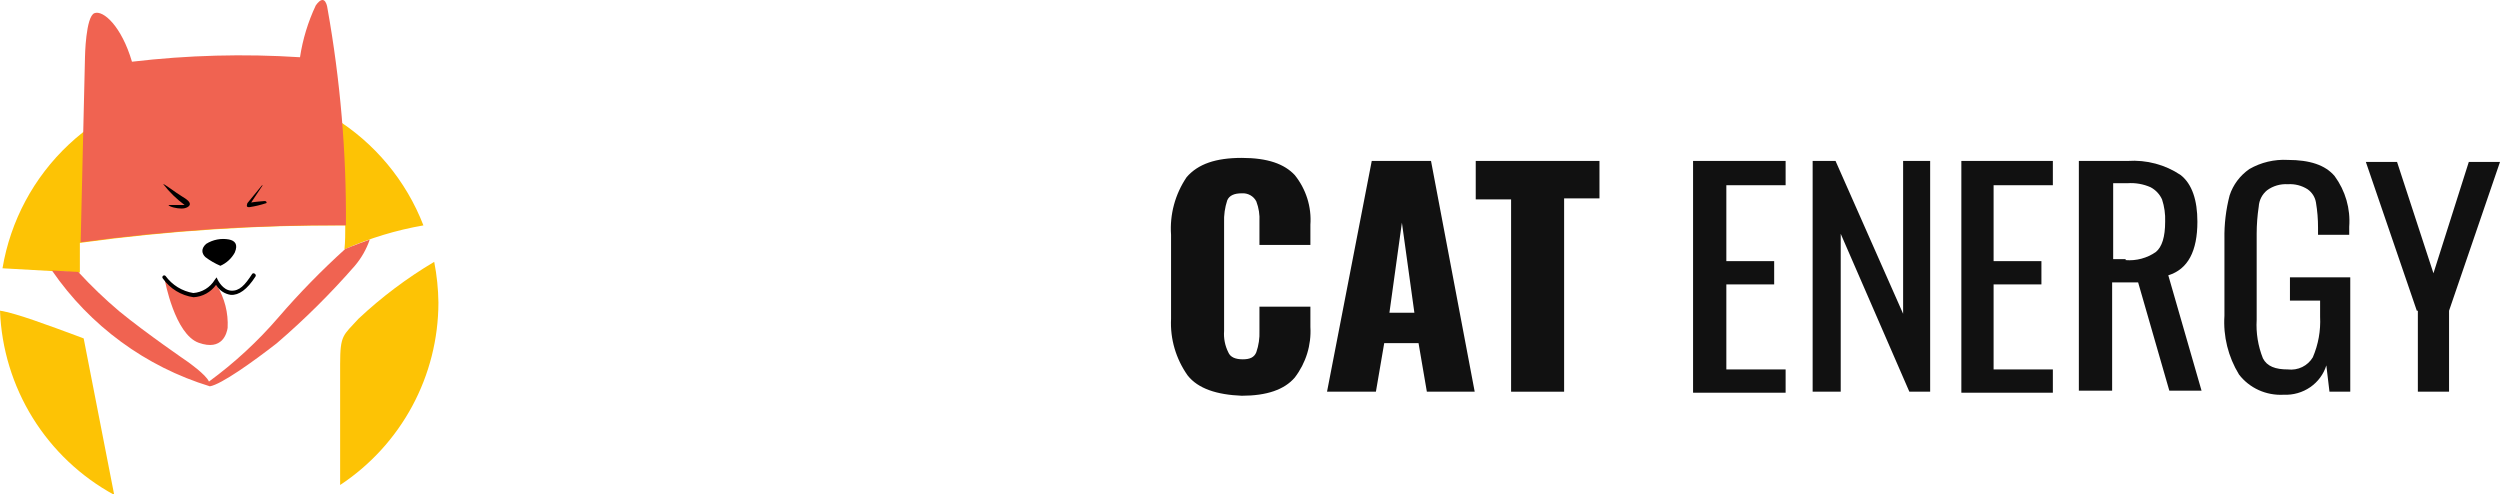
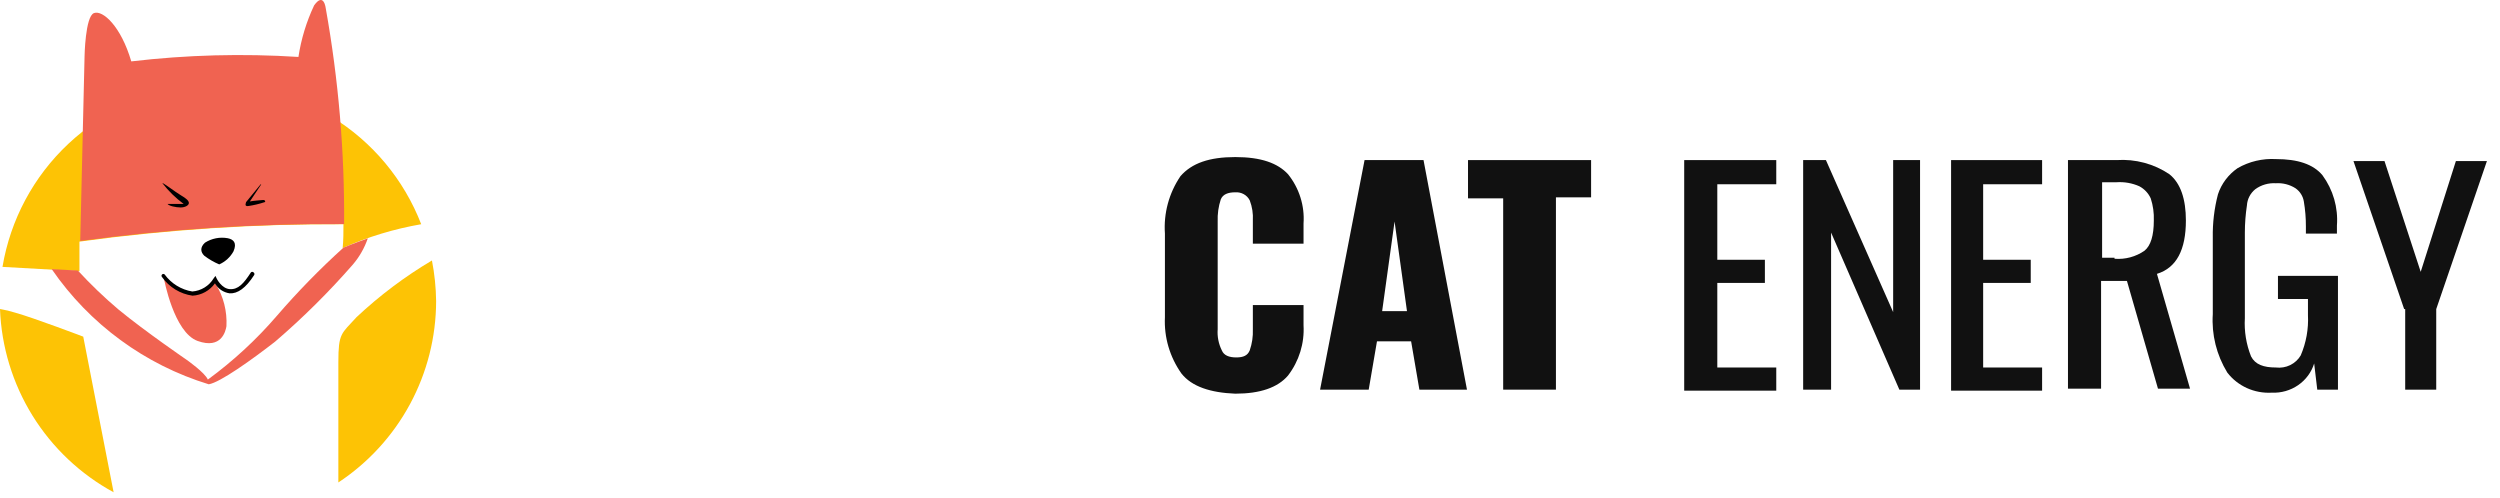
- <svg xmlns="http://www.w3.org/2000/svg">
-   <g clip-path="url(#clip0)">
+ <svg xmlns="http://www.w3.org/2000/svg" preserveAspectRatio="none" viewBox="0 0 191 38">
+   <g>
    <path d="M6.07 20.72V18.46C12.754 17.542 19.494 17.098 26.24 17.13C26.24 17.73 26.24 18.34 26.18 18.95C28.098 18.099 30.113 17.488 32.18 17.13C30.863 13.722 28.462 10.841 25.347 8.931C22.232 7.021 18.576 6.186 14.941 6.557C11.306 6.927 7.894 8.482 5.229 10.981C2.563 13.48 0.793 16.786 0.19 20.39L6.07 20.72Z" fill="#FDC305" />
    <path d="M27.24 24.23C26.08 25.51 25.85 25.43 25.85 27.68C25.85 28.59 25.85 32.58 25.85 36.86C28.142 35.346 30.024 33.288 31.328 30.869C32.632 28.451 33.316 25.747 33.32 23C33.307 21.959 33.2 20.922 33 19.9C30.928 21.13 28.997 22.581 27.24 24.23Z" fill="#FDC305" />
    <path d="M6.36 25.72C6.36 25.72 2.57 24.28 1.17 23.89C0.787 23.769 0.396 23.676 0 23.61C0.108 26.496 0.966 29.304 2.487 31.759C4.009 34.213 6.143 36.23 8.68 37.61L6.36 25.72Z" fill="#FDC305" />
    <path d="M26.29 17.12C26.331 11.599 25.862 6.085 24.89 0.65C24.89 0.65 24.75 -0.64 24 0.41C23.411 1.658 23.007 2.985 22.8 4.35C18.542 4.076 14.268 4.19 10.03 4.69C9.24 2 7.85 0.75 7.18 1C6.51 1.25 6.46 4.31 6.46 4.31L6.13 18.41C12.811 17.506 19.548 17.075 26.29 17.12Z" fill="#F06351" />
    <path d="M12.41 14C12.41 13.91 13.41 14.68 13.82 14.92C14.23 15.16 14.43 15.34 14.43 15.51C14.43 15.68 14.16 15.85 13.8 15.85C13.44 15.85 12.89 15.73 12.8 15.58H13.74H14.03C13.421 15.129 12.876 14.598 12.41 14Z" fill="black" />
    <path d="M19.89 14.11L18.8 15.44C18.8 15.5 18.63 15.79 18.98 15.74C19.394 15.678 19.802 15.581 20.2 15.45C20.31 15.45 20.27 15.26 20.09 15.28C19.91 15.3 19.4 15.33 19.09 15.39L19.93 14.13C19.93 14.13 20 14 19.89 14.11Z" fill="black" />
    <path d="M16.75 20.2C17.213 19.996 17.597 19.644 17.84 19.2C18.12 18.55 17.84 18.29 17.4 18.2C16.798 18.09 16.177 18.212 15.66 18.54C15.27 18.9 15.32 19.26 15.61 19.54C15.961 19.806 16.344 20.028 16.75 20.2Z" fill="black" />
    <path d="M16.35 21.45C16.238 21.678 16.082 21.883 15.89 22.05C15.605 22.279 15.255 22.412 14.89 22.43C14.364 22.472 13.841 22.319 13.42 22C13.222 21.881 13.044 21.732 12.89 21.56C12.79 21.449 12.667 21.36 12.53 21.3C12.53 21.3 13.28 25.4 15.1 26.05C16.92 26.7 17.24 25.3 17.3 24.92C17.36 23.785 17.074 22.659 16.48 21.69C16.46 21.38 16.45 21.58 16.35 21.45Z" fill="#F06351" />
    <path d="M14.71 22.59C14.245 22.525 13.799 22.365 13.398 22.121C12.998 21.877 12.651 21.553 12.38 21.17C12.367 21.157 12.356 21.141 12.349 21.124C12.342 21.107 12.338 21.089 12.338 21.07C12.338 21.051 12.342 21.033 12.349 21.016C12.356 20.999 12.367 20.983 12.38 20.97C12.393 20.957 12.409 20.946 12.426 20.939C12.443 20.932 12.461 20.928 12.48 20.928C12.499 20.928 12.517 20.932 12.534 20.939C12.551 20.946 12.567 20.957 12.58 20.97C13.085 21.664 13.843 22.131 14.69 22.27C15.022 22.245 15.343 22.141 15.626 21.967C15.91 21.793 16.148 21.554 16.32 21.27L16.46 21.08L16.56 21.29C16.56 21.29 16.93 22.05 17.56 22.09C18.19 22.13 18.61 21.68 19.17 20.81C19.183 20.797 19.199 20.786 19.216 20.779C19.233 20.772 19.251 20.768 19.27 20.768C19.289 20.768 19.307 20.772 19.324 20.779C19.341 20.786 19.357 20.797 19.37 20.81C19.402 20.831 19.425 20.863 19.435 20.9C19.444 20.937 19.439 20.977 19.42 21.01C18.78 22.01 18.15 22.45 17.54 22.41C17.308 22.376 17.087 22.29 16.893 22.159C16.699 22.027 16.537 21.853 16.42 21.65C16.223 21.924 15.968 22.151 15.672 22.314C15.376 22.477 15.047 22.571 14.71 22.59Z" fill="black" />
    <path d="M26.24 18.92C24.445 20.544 22.751 22.277 21.17 24.11C19.599 25.936 17.824 27.577 15.88 29C15.66 28.47 14.26 27.49 14.26 27.49C14.26 27.49 11.13 25.35 9.08 23.67C7.974 22.737 6.929 21.735 5.95 20.67L3.95 20.56C6.84 24.765 11.07 27.868 15.95 29.36C16.81 29.22 19.22 27.5 21.02 26.1C23.139 24.282 25.124 22.313 26.96 20.21C27.462 19.621 27.849 18.942 28.1 18.21C27 18.6 26.24 18.92 26.24 18.92Z" fill="#F06351" />
  </g>
-   <g clip-path="url(#clip1)">
+   <g>
    <path d="M90.264 28.538C89.37 27.276 88.925 25.763 89 24.231V17.846C88.892 16.298 89.308 14.758 90.186 13.461C91.055 12.461 92.398 12 94.374 12C96.35 12 97.614 12.461 98.404 13.308C99.263 14.379 99.685 15.721 99.59 17.077V18.615H95.718V16.846C95.749 16.323 95.668 15.799 95.48 15.308C95.38 15.109 95.221 14.945 95.024 14.835C94.827 14.726 94.6 14.676 94.374 14.692C93.821 14.692 93.426 14.846 93.268 15.231C93.089 15.777 93.009 16.35 93.031 16.923V25.154C92.989 25.71 93.098 26.267 93.347 26.769C93.505 27.154 93.9 27.308 94.453 27.308C95.006 27.308 95.322 27.154 95.48 26.769C95.66 26.249 95.74 25.702 95.718 25.154V23.308H99.59V24.846C99.67 26.224 99.251 27.585 98.404 28.692C97.614 29.615 96.271 30.077 94.374 30.077C92.477 30 91.055 29.538 90.264 28.538Z" fill="#111111" />
    <path d="M104.253 12.231H108.757L112.077 29.769H108.441L107.809 26.077H105.201L104.569 29.769H100.854L104.253 12.231ZM107.493 23.769L106.545 16.923L105.596 23.769H107.493Z" fill="#111111" />
    <path d="M114.843 15.154H112.156V12.231H121.56V15.077H118.873V29.769H114.843V15.154Z" fill="#111111" />
    <path d="M128.752 12.231H135.707V14.077H131.202V19.846H134.837V21.615H131.202V28.077H135.707V29.846H128.673V12.231H128.752Z" fill="#111111" />
    <path d="M137.761 12.231H139.5L144.637 23.846V12.231H146.692V29.769H145.111L139.895 17.769V29.769H137.761V12.231Z" fill="#111111" />
    <path d="M149.063 12.231H156.017V14.077H151.513V19.846H155.148V21.615H151.513V28.077H156.017V29.846H149.063V12.231Z" fill="#111111" />
    <path d="M158.072 12.231H161.707C163.137 12.135 164.559 12.514 165.738 13.308C166.607 14 167.002 15.231 167.002 16.846C167.002 19.077 166.291 20.462 164.79 20.923L167.318 29.692H164.869L162.498 21.462H160.522V29.692H157.993V12.231H158.072ZM161.549 19.769C162.364 19.835 163.176 19.616 163.841 19.154C164.315 18.769 164.552 18 164.552 16.846C164.574 16.273 164.494 15.7 164.315 15.154C164.137 14.762 163.832 14.437 163.446 14.231C162.902 13.989 162.304 13.884 161.707 13.923H160.601V19.692H161.549V19.769Z" fill="#111111" />
    <path d="M170.164 28.462C169.342 27.117 168.956 25.562 169.057 24V18.154C169.038 17.039 169.17 15.927 169.452 14.846C169.717 14.039 170.244 13.337 170.954 12.846C171.836 12.338 172.854 12.097 173.878 12.154C175.538 12.154 176.723 12.539 177.434 13.385C178.252 14.502 178.644 15.862 178.541 17.231V17.846H176.17V17.308C176.173 16.663 176.12 16.02 176.012 15.385C175.945 14.983 175.718 14.623 175.379 14.385C174.935 14.101 174.408 13.966 173.878 14C173.311 13.965 172.75 14.128 172.297 14.461C172.111 14.614 171.959 14.802 171.851 15.013C171.742 15.225 171.679 15.456 171.665 15.692C171.561 16.38 171.508 17.074 171.507 17.769V24.308C171.449 25.304 171.61 26.301 171.981 27.231C172.297 27.846 172.93 28.077 173.878 28.077C174.252 28.122 174.632 28.059 174.97 27.895C175.307 27.73 175.587 27.473 175.775 27.154C176.192 26.181 176.381 25.13 176.328 24.077V22.846H174.036V21.077H178.62V29.769H177.039L176.802 27.769C176.595 28.439 176.163 29.023 175.576 29.427C174.989 29.831 174.28 30.033 173.562 30C172.909 30.037 172.256 29.916 171.663 29.648C171.07 29.379 170.555 28.972 170.164 28.462Z" fill="#111111" />
    <path d="M183.678 23.615L179.805 12.308H182.176L184.942 20.769L187.629 12.308H190L186.128 23.615V29.769H183.757V23.615H183.678Z" fill="#111111" />
  </g>
</svg>
